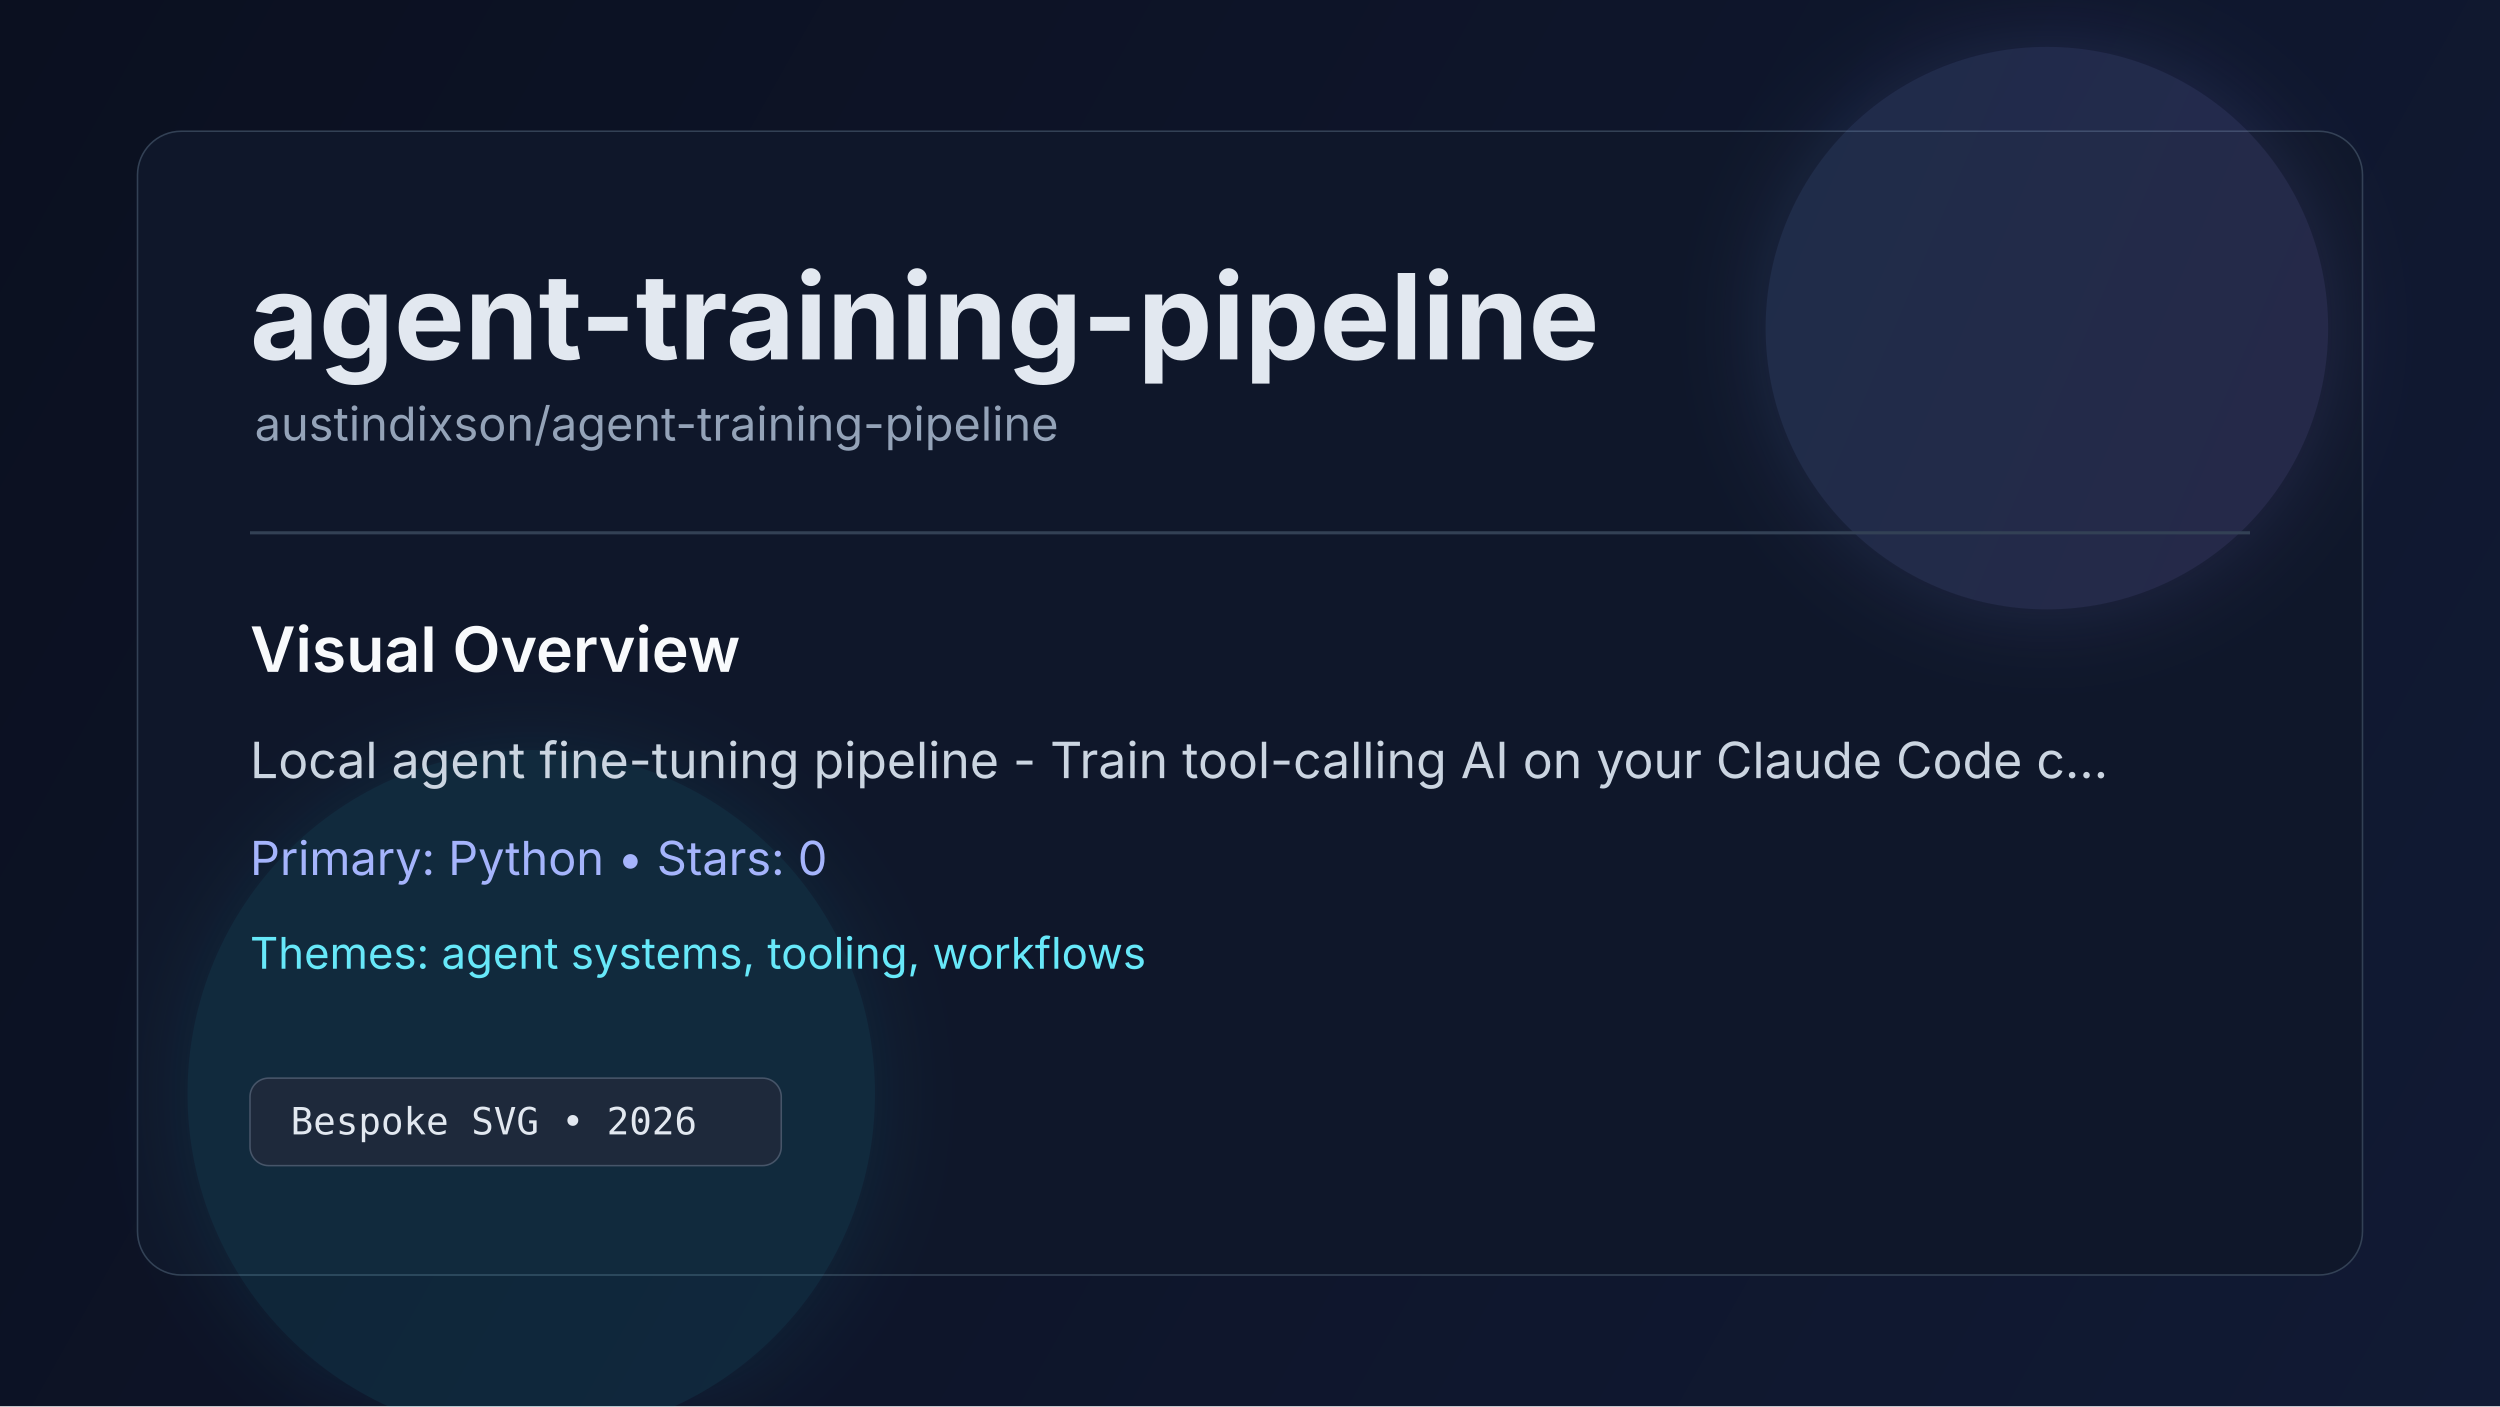
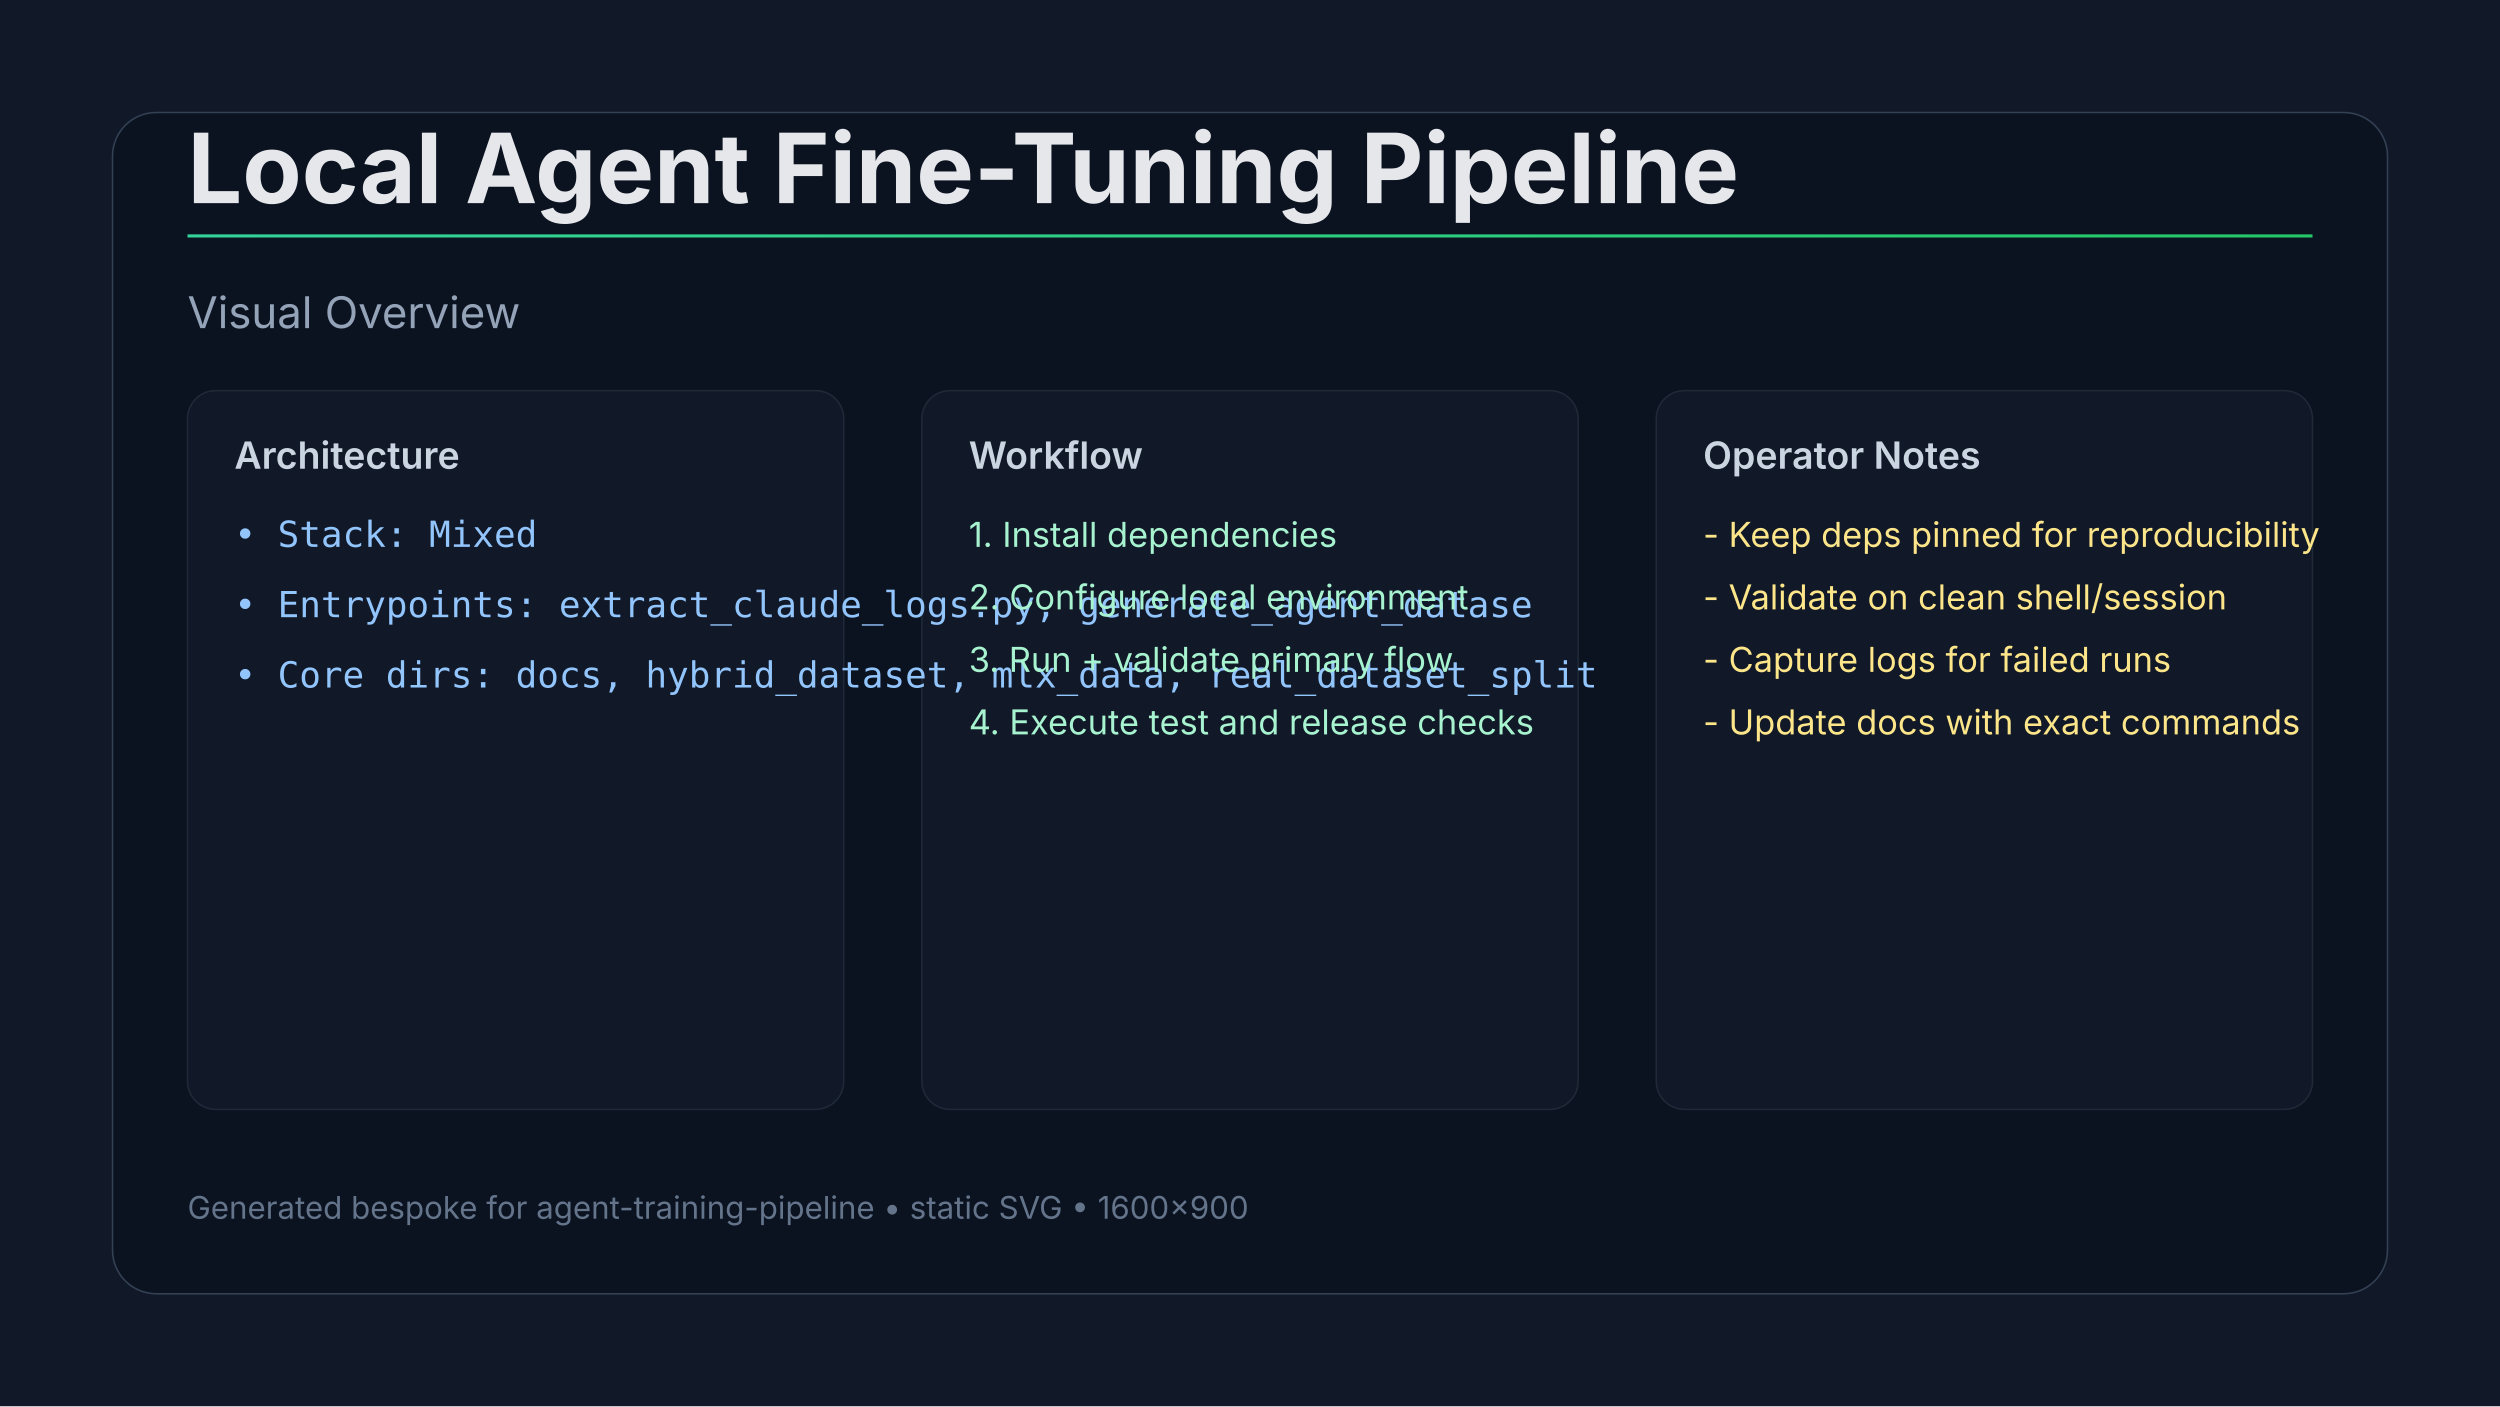
- <svg xmlns="http://www.w3.org/2000/svg" width="1600" height="900" viewBox="0 0 1600 900" fill="none" role="img" aria-label="agent-training-pipeline visual overview">
+ <svg xmlns="http://www.w3.org/2000/svg" width="1600" height="900" viewBox="0 0 1600 900" role="img" aria-label="agent-training-pipeline visual overview">
  <defs>
    <linearGradient id="bg" x1="0" y1="0" x2="1600" y2="900" gradientUnits="userSpaceOnUse">
-       <stop stop-color="#0B1020" />
-       <stop offset="1" stop-color="#111A34" />
+       <stop stop-color="#111827" />
+       <stop offset="1" stop-color="#111827" />
    </linearGradient>
-     <linearGradient id="accent" x1="260" y1="220" x2="1340" y2="680" gradientUnits="userSpaceOnUse">
-       <stop stop-color="#22D3EE" />
-       <stop offset="1" stop-color="#A78BFA" />
+     <linearGradient id="line" x1="120" y1="140" x2="1480" y2="760" gradientUnits="userSpaceOnUse">
+       <stop stop-color="#34D399" />
+       <stop offset="1" stop-color="#22C55E" />
    </linearGradient>
-     <filter id="glow" x="-50%" y="-50%" width="200%" height="200%">
-       <feGaussianBlur stdDeviation="28" result="blur" />
-       <feMerge>
-         <feMergeNode in="blur" />
-         <feMergeNode in="SourceGraphic" />
-       </feMerge>
-     </filter>
  </defs>
  <rect width="1600" height="900" fill="url(#bg)" />
-   <rect x="88" y="84" width="1424" height="732" rx="28" fill="#0F172A" stroke="#334155" />
-   <circle cx="1310" cy="210" r="180" fill="url(#accent)" opacity="0.15" filter="url(#glow)" />
-   <circle cx="340" cy="700" r="220" fill="#22D3EE" opacity="0.10" filter="url(#glow)" />
-   <text x="160" y="230" fill="#E2E8F0" font-family="Inter, Segoe UI, Arial" font-size="76" font-weight="700">agent-training-pipeline</text>
-   <text x="163" y="282" fill="#94A3B8" font-family="Inter, Segoe UI, Arial" font-size="30">austindixson/agent-training-pipeline</text>
-   <rect x="160" y="340" width="1280" height="2" fill="#334155" />
-   <text x="160" y="430" fill="#F8FAFC" font-family="Inter, Segoe UI, Arial" font-size="40" font-weight="600">Visual Overview</text>
-   <text x="160" y="498" fill="#CBD5E1" font-family="Inter, Segoe UI, Arial" font-size="32">Local agent fine-tuning pipeline - Train tool-calling AI on your Claude Code c…</text>
-   <text x="160" y="560" fill="#A5B4FC" font-family="Inter, Segoe UI, Arial" font-size="30">Primary: Python   •   Stars: 0</text>
-   <text x="160" y="620" fill="#67E8F9" font-family="Inter, Segoe UI, Arial" font-size="28">Themes: agent systems, tooling, workflows</text>
-   <rect x="160" y="690" width="340" height="56" rx="12" fill="#1E293B" stroke="#475569" />
-   <text x="186" y="726" fill="#E2E8F0" font-family="JetBrains Mono, Menlo, monospace" font-size="24">Bespoke SVG • 2026</text>
+   <rect x="72" y="72" width="1456" height="756" rx="28" fill="#0B1220" stroke="#334155" />
+   <rect x="120" y="150" width="1360" height="2" fill="url(#line)" />
+   <text x="120" y="130" fill="#E5E7EB" font-size="62" font-family="Inter, Segoe UI, Arial" font-weight="700">Local Agent Fine-Tuning Pipeline</text>
+   <text x="120" y="210" fill="#94A3B8" font-size="28" font-family="Inter, Segoe UI, Arial">Visual Overview</text>
+   <rect x="120" y="250" width="420" height="460" rx="18" fill="#111827" stroke="#1F2937" />
+   <rect x="590" y="250" width="420" height="460" rx="18" fill="#111827" stroke="#1F2937" />
+   <rect x="1060" y="250" width="420" height="460" rx="18" fill="#111827" stroke="#1F2937" />
+   <text x="150" y="300" fill="#CBD5E1" font-size="24" font-family="Inter, Segoe UI, Arial" font-weight="600">Architecture</text>
+   <text x="620" y="300" fill="#CBD5E1" font-size="24" font-family="Inter, Segoe UI, Arial" font-weight="600">Workflow</text>
+   <text x="1090" y="300" fill="#CBD5E1" font-size="24" font-family="Inter, Segoe UI, Arial" font-weight="600">Operator Notes</text>
+   <text x="150" y="350" fill="#93C5FD" font-size="23" font-family="JetBrains Mono, Menlo, monospace">• Stack: Mixed</text>
+   <text x="150" y="395" fill="#93C5FD" font-size="23" font-family="JetBrains Mono, Menlo, monospace">• Entrypoints: extract_claude_logs.py, generate_agent_datase</text>
+   <text x="150" y="440" fill="#93C5FD" font-size="23" font-family="JetBrains Mono, Menlo, monospace">• Core dirs: docs, hybrid_dataset, mlx_data, real_dataset_split</text>
+   <text x="620" y="350" fill="#A7F3D0" font-size="22" font-family="Inter, Segoe UI, Arial">1. Install dependencies</text>
+   <text x="620" y="390" fill="#A7F3D0" font-size="22" font-family="Inter, Segoe UI, Arial">2. Configure local environment</text>
+   <text x="620" y="430" fill="#A7F3D0" font-size="22" font-family="Inter, Segoe UI, Arial">3. Run + validate primary flow</text>
+   <text x="620" y="470" fill="#A7F3D0" font-size="22" font-family="Inter, Segoe UI, Arial">4. Execute test and release checks</text>
+   <text x="1090" y="350" fill="#FDE68A" font-size="22" font-family="Inter, Segoe UI, Arial">- Keep deps pinned for reproducibility</text>
+   <text x="1090" y="390" fill="#FDE68A" font-size="22" font-family="Inter, Segoe UI, Arial">- Validate on clean shell/session</text>
+   <text x="1090" y="430" fill="#FDE68A" font-size="22" font-family="Inter, Segoe UI, Arial">- Capture logs for failed runs</text>
+   <text x="1090" y="470" fill="#FDE68A" font-size="22" font-family="Inter, Segoe UI, Arial">- Update docs with exact commands</text>
+   <text x="120" y="780" fill="#64748B" font-size="20" font-family="Inter, Segoe UI, Arial">Generated bespoke for agent-training-pipeline • static SVG • 1600×900</text>
</svg>
